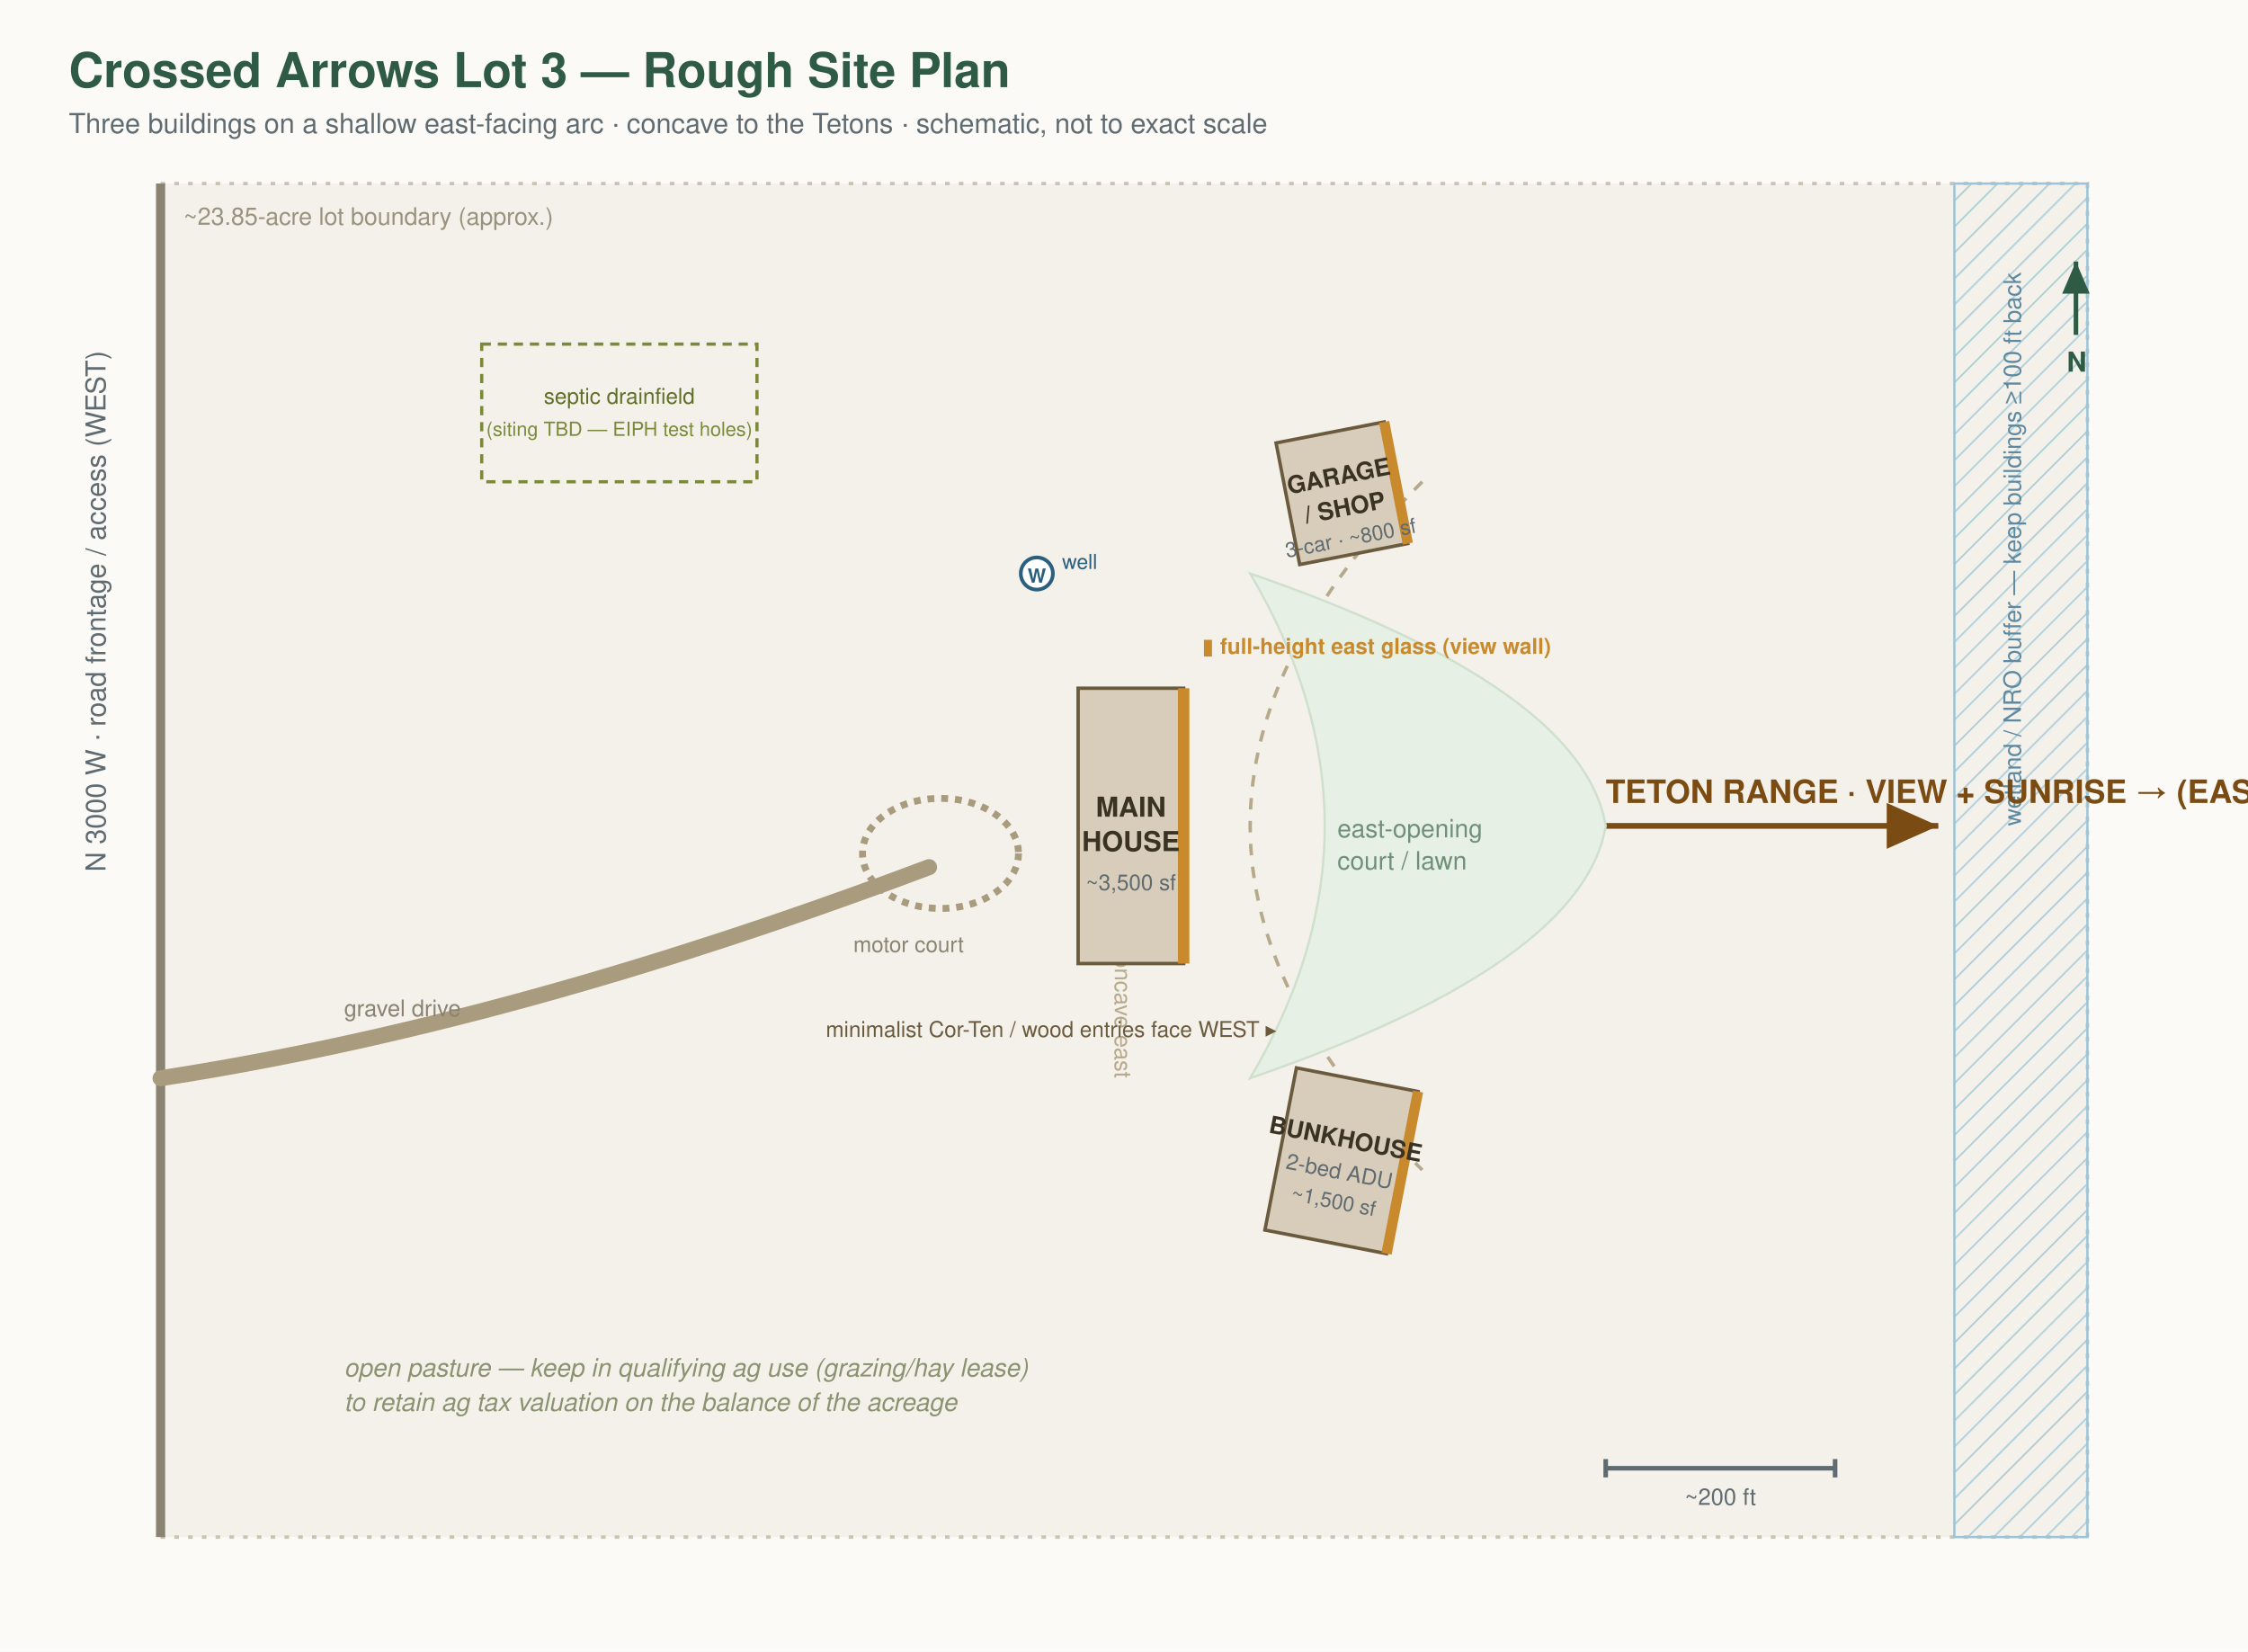
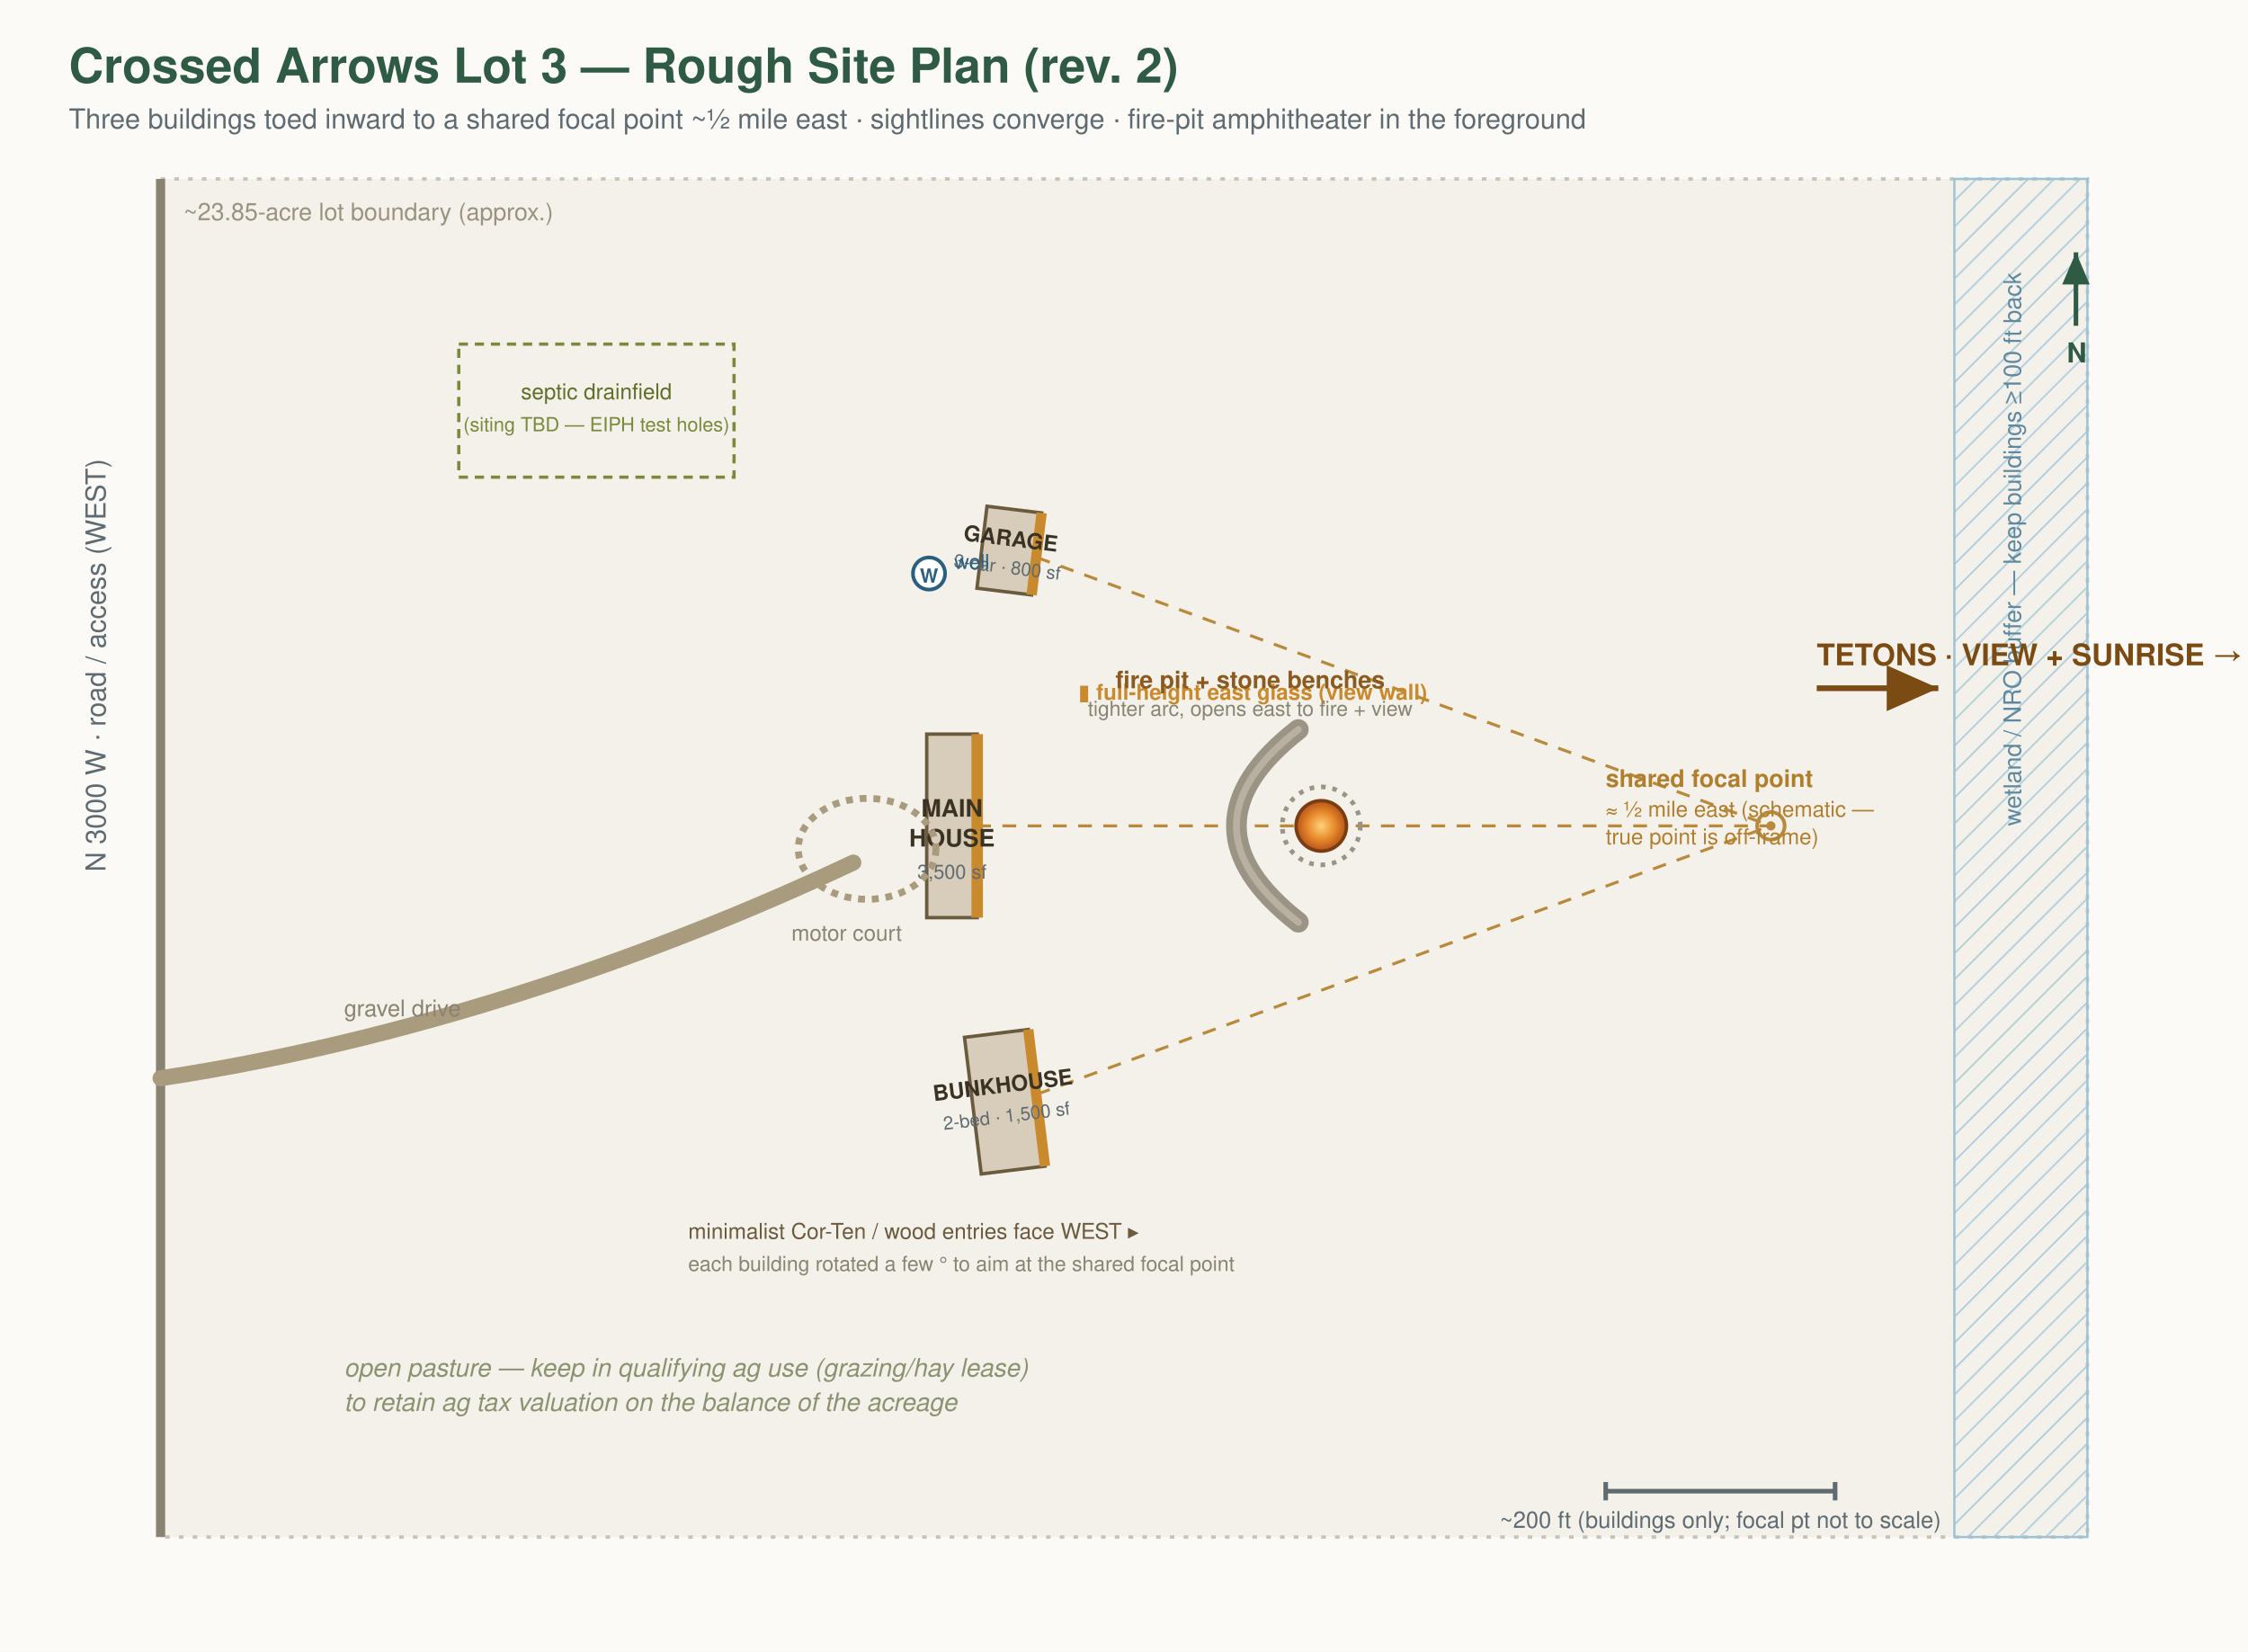
<svg xmlns="http://www.w3.org/2000/svg" viewBox="0 0 980 720" font-family="Helvetica, Arial, sans-serif">
  <defs>
    <pattern id="wet" width="8" height="8" patternTransform="rotate(45)" patternUnits="userSpaceOnUse">
      <line x1="0" y1="0" x2="0" y2="8" stroke="#9cc4d6" stroke-width="1.4" />
    </pattern>
    <marker id="arrow" markerWidth="10" markerHeight="10" refX="7" refY="3" orient="auto">
      <path d="M0,0 L7,3 L0,6 Z" fill="#2f5b45" />
    </marker>
    <marker id="arrowE" markerWidth="14" markerHeight="14" refX="9" refY="4" orient="auto">
      <path d="M0,0 L9,4 L0,8 Z" fill="#7a4b12" />
    </marker>
+     <radialGradient id="fire" cx="50%" cy="50%" r="50%">
+       <stop offset="0%" stop-color="#ffd27a" />
+       <stop offset="55%" stop-color="#e8892b" />
+       <stop offset="100%" stop-color="#b4531a" />
+     </radialGradient>
  </defs>
  <rect x="0" y="0" width="980" height="720" fill="#fbfaf7" />
-   <text x="30" y="38" font-size="21" font-weight="700" fill="#2f5b45">Crossed Arrows Lot 3 — Rough Site Plan</text>
-   <text x="30" y="58" font-size="12" fill="#5f6b70">Three buildings on a shallow east-facing arc · concave to the Tetons · schematic, not to exact scale</text>
-   <rect x="70" y="80" width="840" height="590" fill="#f3f1ea" stroke="#c9c3b4" stroke-width="1.5" stroke-dasharray="2 4" />
-   <text x="80" y="98" font-size="10.5" fill="#9a927f">~23.85-acre lot boundary (approx.)</text>
-   <line x1="70" y1="80" x2="70" y2="670" stroke="#8a8372" stroke-width="4" />
-   <text x="46" y="380" font-size="12" fill="#5f6b70" transform="rotate(-90,46,380)">N 3000 W  ·  road frontage / access (WEST)</text>
-   <rect x="852" y="80" width="58" height="590" fill="url(#wet)" opacity="0.8" />
-   <rect x="852" y="80" width="58" height="590" fill="none" stroke="#9cc4d6" stroke-width="1" />
+   <text x="30" y="36" font-size="21" font-weight="700" fill="#2f5b45">Crossed Arrows Lot 3 — Rough Site Plan (rev. 2)</text>
+   <text x="30" y="56" font-size="12" fill="#5f6b70">Three buildings toed inward to a shared focal point ~½ mile east · sightlines converge · fire-pit amphitheater in the foreground</text>
+   <rect x="70" y="78" width="840" height="592" fill="#f3f1ea" stroke="#c9c3b4" stroke-width="1.5" stroke-dasharray="2 4" />
+   <text x="80" y="96" font-size="10.5" fill="#9a927f">~23.85-acre lot boundary (approx.)</text>
+   <line x1="70" y1="78" x2="70" y2="670" stroke="#8a8372" stroke-width="4" />
+   <text x="46" y="380" font-size="12" fill="#5f6b70" transform="rotate(-90,46,380)">N 3000 W · road / access (WEST)</text>
+   <rect x="852" y="78" width="58" height="592" fill="url(#wet)" opacity="0.8" />
+   <rect x="852" y="78" width="58" height="592" fill="none" stroke="#9cc4d6" stroke-width="1" />
  <text x="881" y="360" font-size="10.5" fill="#5f89a0" transform="rotate(-90,881,360)">wetland / NRO buffer — keep buildings ≥100 ft back</text>
-   <line x1="670" y1="360" x2="845" y2="360" stroke="#7a4b12" stroke-width="2.5" marker-end="url(#arrowE)" />
-   <text x="700" y="350" font-size="14" font-weight="700" fill="#7a4b12">TETON RANGE  ·  VIEW + SUNRISE  →  (EAST)</text>
-   <g transform="translate(905,120)">
+   <g transform="translate(905,116)">
    <line x1="0" y1="26" x2="0" y2="-6" stroke="#2f5b45" stroke-width="2" marker-end="url(#arrow)" />
    <text x="-4" y="42" font-size="12" font-weight="700" fill="#2f5b45">N</text>
  </g>
-   <path d="M 620,210 Q 470,360 620,510" fill="none" stroke="#b7a98c" stroke-width="1.5" stroke-dasharray="5 5" />
-   <text x="486" y="356" font-size="10" fill="#b7a98c" transform="rotate(90,486,356)">shallow arc, concave east</text>
-   <path d="M 545,250 Q 690,300 700,360 Q 690,420 545,470 Q 610,360 545,250 Z" fill="#e7f0e5" stroke="#cfe0cd" stroke-width="1" />
-   <text x="583" y="365" font-size="11" fill="#6f8f78">east-opening</text>
-   <text x="583" y="379" font-size="11" fill="#6f8f78">court / lawn</text>
+   <g stroke="#b98a3c" stroke-width="1.3" stroke-dasharray="6 5" fill="none">
+     <line x1="426" y1="360" x2="772" y2="360" />
+     <line x1="452" y1="243" x2="772" y2="360" />
+     <line x1="452" y1="477" x2="772" y2="360" />
+   </g>
+   <circle cx="772" cy="360" r="6" fill="none" stroke="#b98a3c" stroke-width="1.6" />
+   <circle cx="772" cy="360" r="2" fill="#b98a3c" />
+   <text x="700" y="343" font-size="10.5" font-weight="700" fill="#b07f2e">shared focal point</text>
+   <text x="700" y="356" font-size="9.5" fill="#b07f2e">≈ ½ mile east (schematic —</text>
+   <text x="700" y="368" font-size="9.5" fill="#b07f2e">true point is off-frame)</text>
+   <line x1="792" y1="300" x2="845" y2="300" stroke="#7a4b12" stroke-width="2.5" marker-end="url(#arrowE)" />
+   <text x="792" y="290" font-size="13" font-weight="700" fill="#7a4b12">TETONS · VIEW + SUNRISE →</text>
  <g>
-     <rect x="470" y="300" width="46" height="120" fill="#d8cdba" stroke="#6b5b3e" stroke-width="1.5" />
-     <line x1="516" y1="300" x2="516" y2="420" stroke="#c98a2e" stroke-width="5" />
-     <text x="493" y="356" font-size="12" font-weight="700" fill="#3a3324" text-anchor="middle">MAIN</text>
-     <text x="493" y="371" font-size="12" font-weight="700" fill="#3a3324" text-anchor="middle">HOUSE</text>
-     <text x="493" y="388" font-size="9.5" fill="#5f6b70" text-anchor="middle">~3,500 sf</text>
+     <rect x="404" y="320" width="22" height="80" fill="#d8cdba" stroke="#6b5b3e" stroke-width="1.5" />
+     <line x1="426" y1="320" x2="426" y2="400" stroke="#c98a2e" stroke-width="5" />
+     <text x="415" y="356" font-size="10.5" font-weight="700" fill="#3a3324" text-anchor="middle">MAIN</text>
+     <text x="415" y="369" font-size="10.5" font-weight="700" fill="#3a3324" text-anchor="middle">HOUSE</text>
+     <text x="415" y="383" font-size="8.5" fill="#5f6b70" text-anchor="middle">3,500 sf</text>
  </g>
-   <g transform="rotate(-11,585,215)">
-     <rect x="561" y="188" width="48" height="54" fill="#d8cdba" stroke="#6b5b3e" stroke-width="1.5" />
-     <line x1="609" y1="188" x2="609" y2="242" stroke="#c98a2e" stroke-width="4.5" />
-     <text x="585" y="211" font-size="10.5" font-weight="700" fill="#3a3324" text-anchor="middle">GARAGE</text>
-     <text x="585" y="225" font-size="10.5" font-weight="700" fill="#3a3324" text-anchor="middle">/ SHOP</text>
-     <text x="585" y="238" font-size="9" fill="#5f6b70" text-anchor="middle">3-car · ~800 sf</text>
+   <g transform="rotate(7,440,240)">
+     <rect x="428" y="222" width="24" height="36" fill="#d8cdba" stroke="#6b5b3e" stroke-width="1.5" />
+     <line x1="452" y1="222" x2="452" y2="258" stroke="#c98a2e" stroke-width="4.5" />
+     <text x="440" y="238" font-size="9.5" font-weight="700" fill="#3a3324" text-anchor="middle">GARAGE</text>
+     <text x="440" y="250" font-size="8" fill="#5f6b70" text-anchor="middle">3-car · 800 sf</text>
  </g>
-   <g transform="rotate(11,585,505)">
-     <rect x="558" y="470" width="54" height="72" fill="#d8cdba" stroke="#6b5b3e" stroke-width="1.5" />
-     <line x1="612" y1="470" x2="612" y2="542" stroke="#c98a2e" stroke-width="4.5" />
-     <text x="585" y="500" font-size="10.5" font-weight="700" fill="#3a3324" text-anchor="middle">BUNKHOUSE</text>
-     <text x="585" y="514" font-size="9.5" fill="#5f6b70" text-anchor="middle">2-bed ADU</text>
-     <text x="585" y="527" font-size="9" fill="#5f6b70" text-anchor="middle">~1,500 sf</text>
+   <g transform="rotate(-7,440,480)">
+     <rect x="424" y="450" width="28" height="60" fill="#d8cdba" stroke="#6b5b3e" stroke-width="1.5" />
+     <line x1="452" y1="450" x2="452" y2="510" stroke="#c98a2e" stroke-width="4.5" />
+     <text x="438" y="476" font-size="9.5" font-weight="700" fill="#3a3324" text-anchor="middle">BUNKHOUSE</text>
+     <text x="438" y="489" font-size="8" fill="#5f6b70" text-anchor="middle">2-bed · 1,500 sf</text>
  </g>
-   <text x="524" y="285" font-size="9.5" font-weight="700" fill="#c98a2e">▮ full-height east glass (view wall)</text>
-   <text x="360" y="452" font-size="9.5" fill="#6b5b3e">minimalist Cor-Ten / wood entries face WEST ▸</text>
-   <path d="M 70,470 C 200,450 320,410 405,378" fill="none" stroke="#a99b7d" stroke-width="7" stroke-linecap="round" />
-   <ellipse cx="410" cy="372" rx="34" ry="24" fill="none" stroke="#a99b7d" stroke-width="3" stroke-dasharray="3 3" />
+   <text x="470" y="305" font-size="9.5" font-weight="700" fill="#c98a2e">▮ full-height east glass (view wall)</text>
+   <text x="300" y="540" font-size="9.5" fill="#6b5b3e">minimalist Cor-Ten / wood entries face WEST ▸</text>
+   <text x="300" y="554" font-size="9" fill="#8a8372">each building rotated a few ° to aim at the shared focal point</text>
+   <path d="M 566,318 Q 512,360 566,402" fill="none" stroke="#9b9384" stroke-width="9" stroke-linecap="round" />
+   <path d="M 566,318 Q 512,360 566,402" fill="none" stroke="#b8b1a2" stroke-width="3" stroke-linecap="round" />
+   <circle cx="576" cy="360" r="11" fill="url(#fire)" stroke="#7a3d12" stroke-width="1.5" />
+   <circle cx="576" cy="360" r="17" fill="none" stroke="#9b9384" stroke-width="2" stroke-dasharray="2 3" />
+   <text x="545" y="300" font-size="10.5" font-weight="700" fill="#8a5a20" text-anchor="middle">fire pit + stone benches</text>
+   <text x="545" y="312" font-size="9" fill="#8a8372" text-anchor="middle">tighter arc, opens east to fire + view</text>
+   <path d="M 70,470 C 190,452 300,410 372,376" fill="none" stroke="#a99b7d" stroke-width="7" stroke-linecap="round" />
+   <ellipse cx="378" cy="370" rx="30" ry="22" fill="none" stroke="#a99b7d" stroke-width="3" stroke-dasharray="3 3" />
  <text x="150" y="443" font-size="10" fill="#8a8372">gravel drive</text>
-   <text x="372" y="415" font-size="9.5" fill="#8a8372">motor court</text>
-   <circle cx="452" cy="250" r="7" fill="#ffffff" stroke="#2b5f7e" stroke-width="1.6" />
-   <text x="452" y="254" font-size="8.5" font-weight="700" fill="#2b5f7e" text-anchor="middle">W</text>
-   <text x="463" y="248" font-size="9" fill="#2b5f7e">well</text>
-   <rect x="210" y="150" width="120" height="60" fill="none" stroke="#7a8a3a" stroke-width="1.4" stroke-dasharray="4 3" />
-   <text x="270" y="176" font-size="9.5" fill="#5f6f28" text-anchor="middle">septic drainfield</text>
-   <text x="270" y="190" font-size="8.5" fill="#7a8a3a" text-anchor="middle">(siting TBD — EIPH test holes)</text>
+   <text x="345" y="410" font-size="9.5" fill="#8a8372">motor court</text>
+   <circle cx="405" cy="250" r="7" fill="#ffffff" stroke="#2b5f7e" stroke-width="1.6" />
+   <text x="405" y="254" font-size="8.5" font-weight="700" fill="#2b5f7e" text-anchor="middle">W</text>
+   <text x="416" y="248" font-size="9" fill="#2b5f7e">well</text>
+   <rect x="200" y="150" width="120" height="58" fill="none" stroke="#7a8a3a" stroke-width="1.4" stroke-dasharray="4 3" />
+   <text x="260" y="174" font-size="9.5" fill="#5f6f28" text-anchor="middle">septic drainfield</text>
+   <text x="260" y="188" font-size="8.5" fill="#7a8a3a" text-anchor="middle">(siting TBD — EIPH test holes)</text>
  <text x="150" y="600" font-size="11" fill="#8a9270" font-style="italic">open pasture — keep in qualifying ag use (grazing/hay lease)</text>
  <text x="150" y="615" font-size="11" fill="#8a9270" font-style="italic">to retain ag tax valuation on the balance of the acreage</text>
-   <g transform="translate(700,640)">
+   <g transform="translate(700,650)">
    <line x1="0" y1="0" x2="100" y2="0" stroke="#5f6b70" stroke-width="2" />
    <line x1="0" y1="-4" x2="0" y2="4" stroke="#5f6b70" stroke-width="2" />
    <line x1="100" y1="-4" x2="100" y2="4" stroke="#5f6b70" stroke-width="2" />
-     <text x="50" y="16" font-size="10" fill="#5f6b70" text-anchor="middle">~200 ft</text>
+     <text x="50" y="16" font-size="10" fill="#5f6b70" text-anchor="middle">~200 ft (buildings only; focal pt not to scale)</text>
  </g>
</svg>
